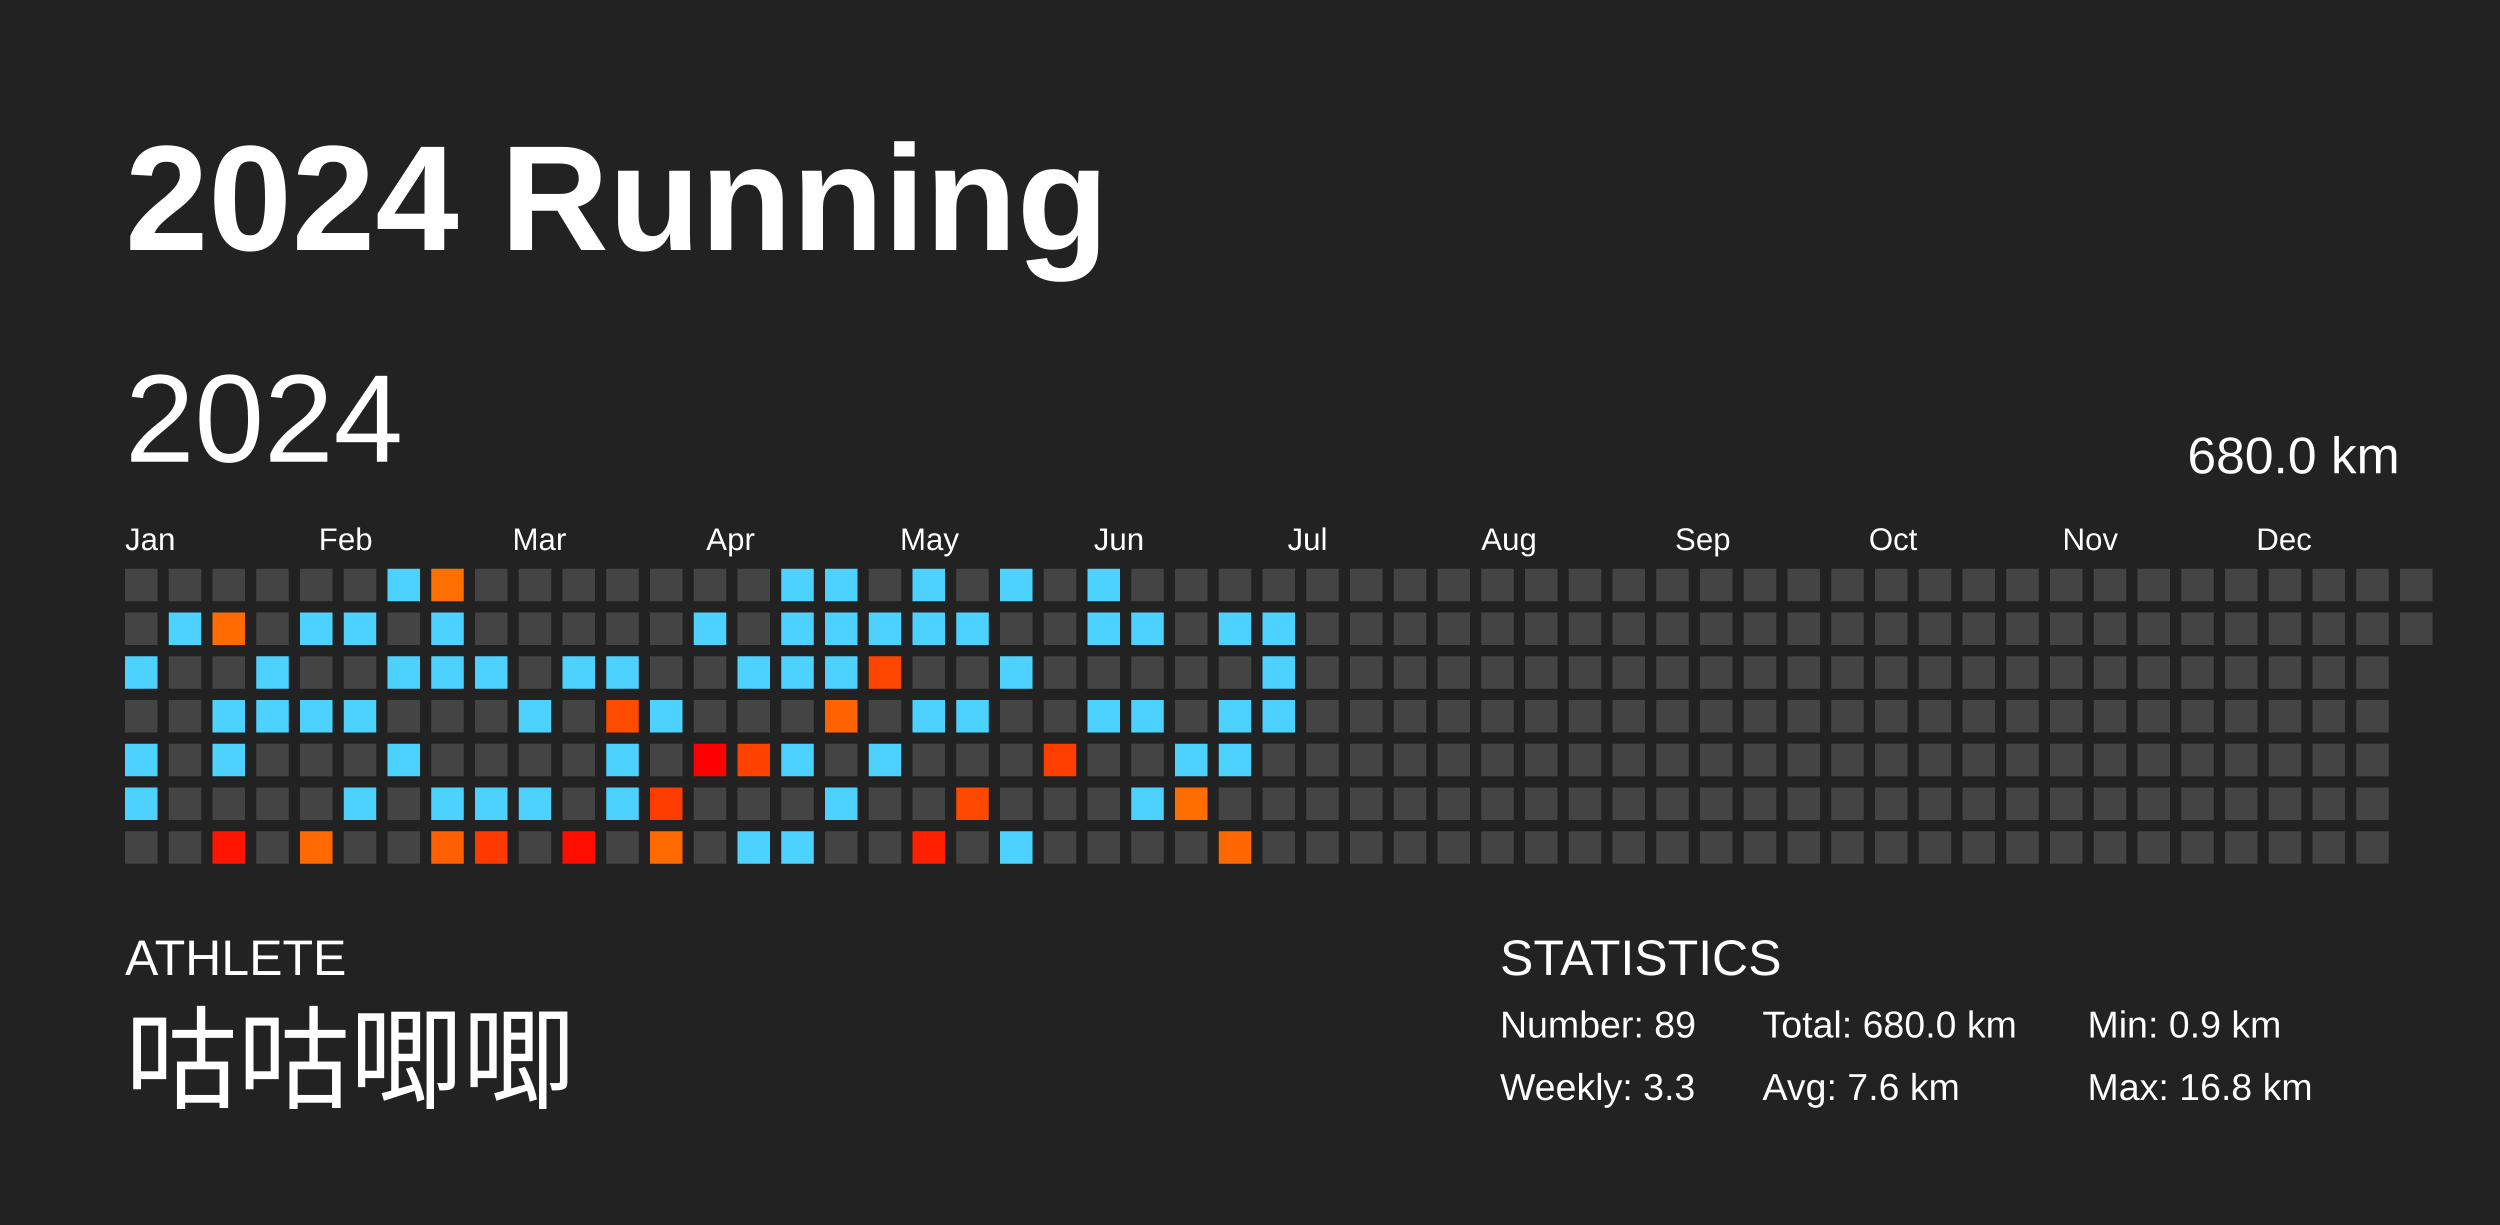
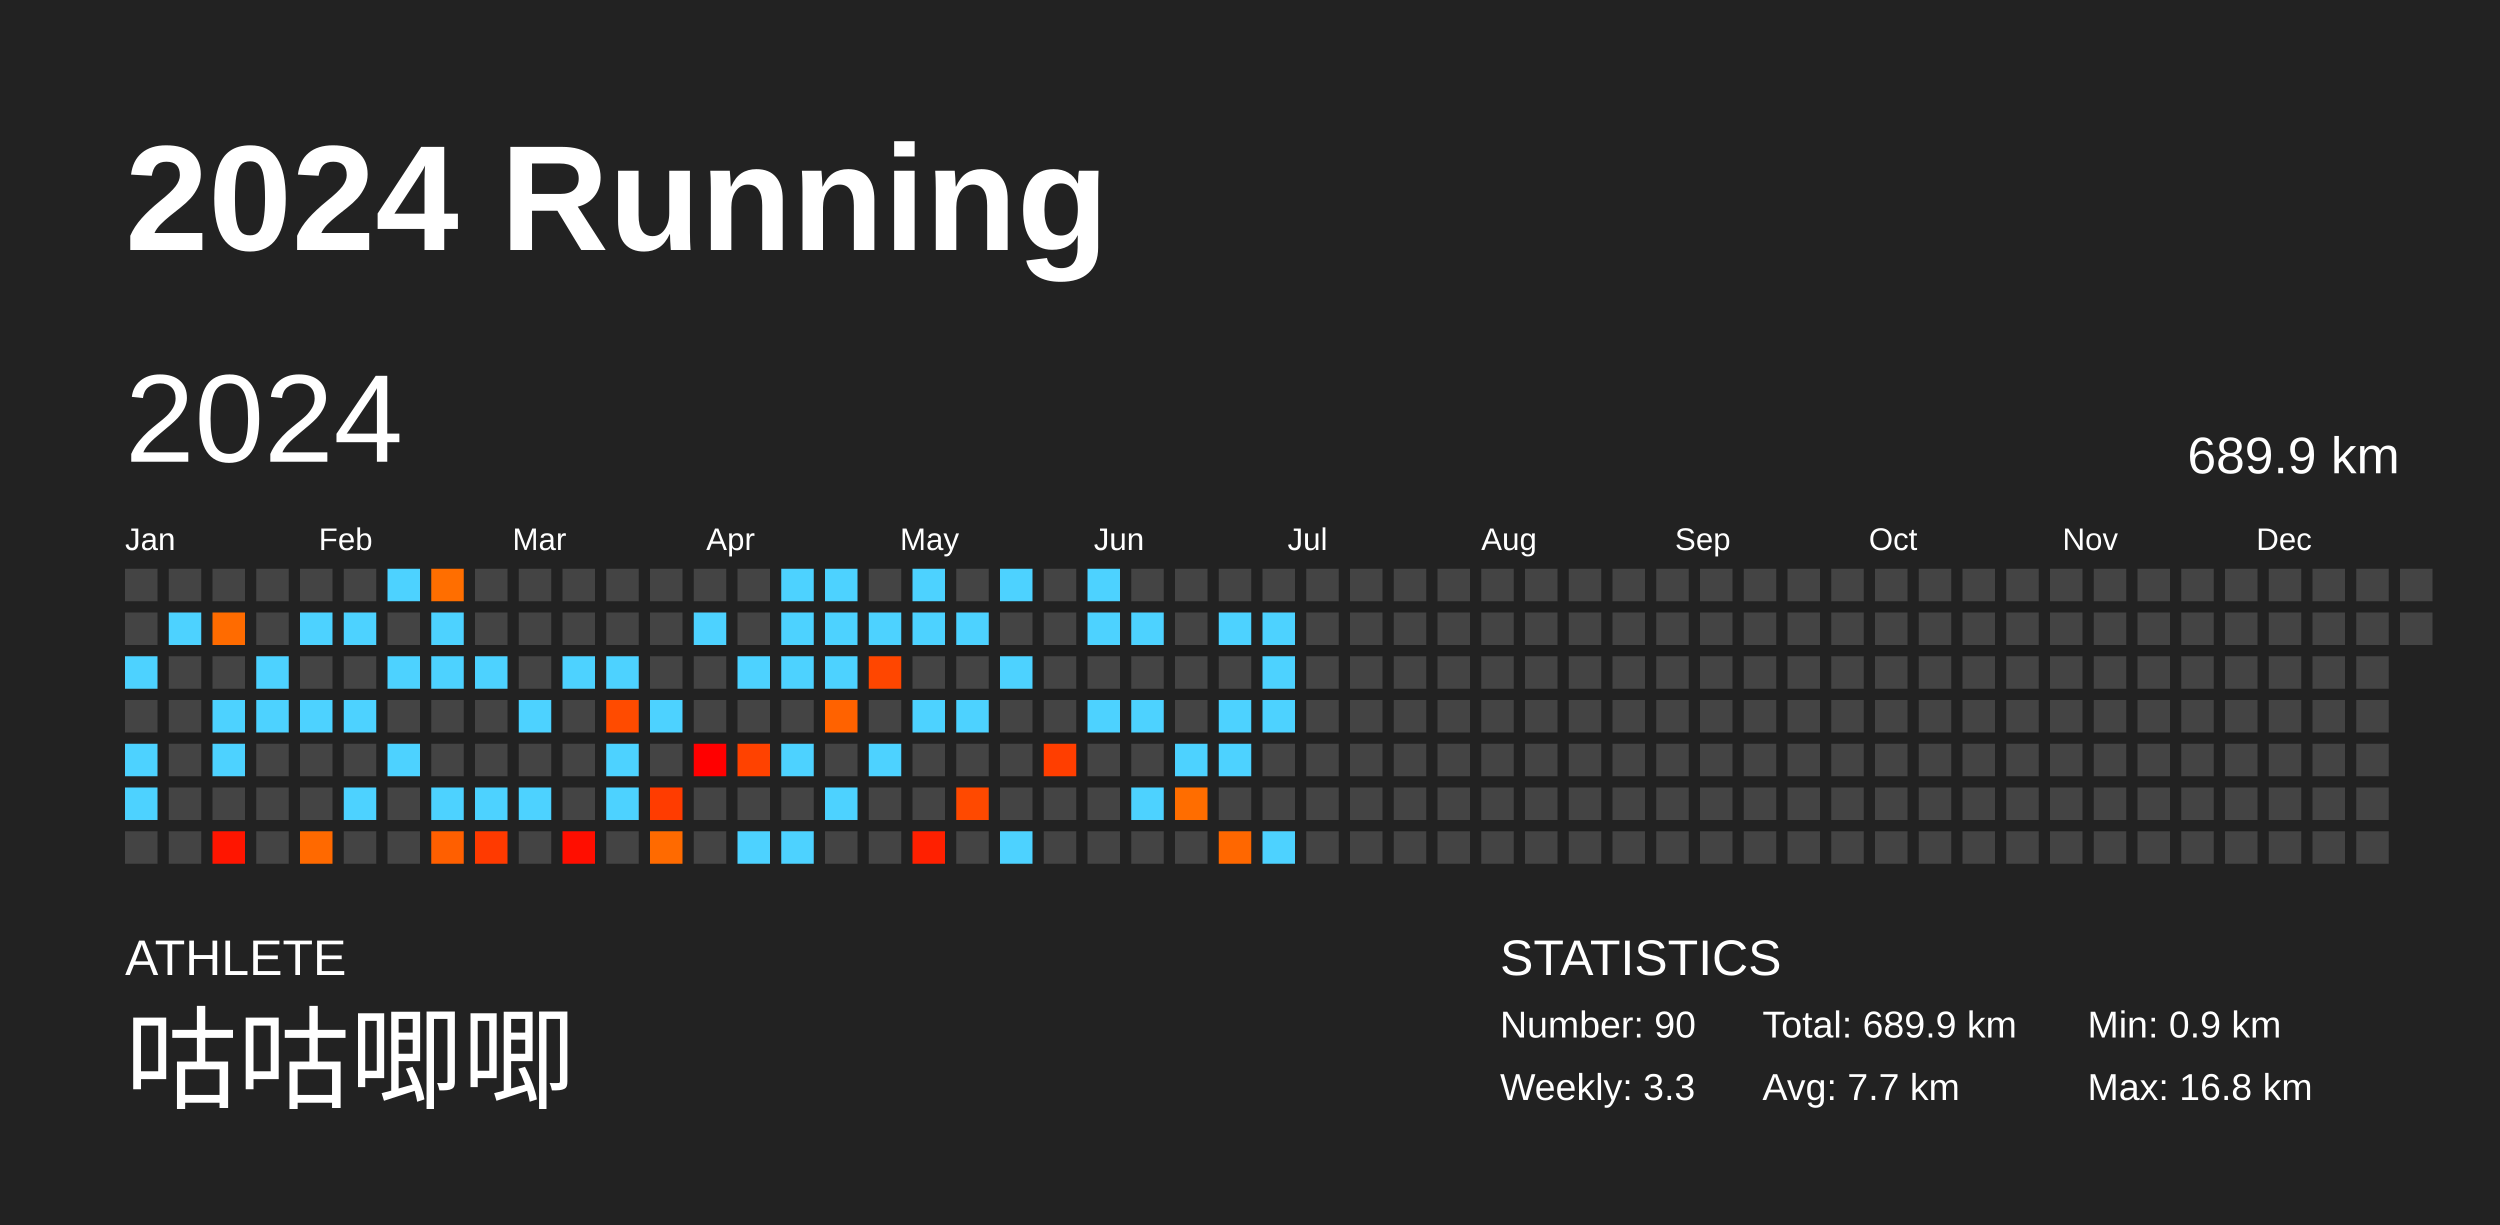
<svg xmlns="http://www.w3.org/2000/svg" baseProfile="full" height="98mm" version="1.1" viewBox="0,0,200,98" width="200mm">
  <defs />
  <rect fill="#222222" height="98" width="200" x="0" y="0" />
  <text fill="#FFFFFF" style="font-size:12px; font-family:Arial; font-weight:bold;" x="10" y="20">2024 Running</text>
  <text fill="#FFFFFF" style="font-size:4px; font-family:Arial" x="10" y="78">ATHLETE</text>
  <text fill="#FFFFFF" style="font-size:9px; font-family:Arial" x="10" y="88">咕咕唧唧</text>
  <text fill="#FFFFFF" style="font-size:4px; font-family:Arial" x="120" y="78">STATISTICS</text>
-   <text fill="#FFFFFF" style="font-size:3px; font-family:Arial" x="120" y="83">Number: 89</text>
+   <text fill="#FFFFFF" style="font-size:3px; font-family:Arial" x="120" y="83">Number: 90</text>
  <text fill="#FFFFFF" style="font-size:3px; font-family:Arial" x="120" y="88">Weekly: 3.3</text>
-   <text fill="#FFFFFF" style="font-size:3px; font-family:Arial" x="141" y="83">Total: 680.0 km</text>
-   <text fill="#FFFFFF" style="font-size:3px; font-family:Arial" x="141" y="88">Avg: 7.6 km</text>
+   <text fill="#FFFFFF" style="font-size:3px; font-family:Arial" x="141" y="83">Total: 689.9 km</text>
+   <text fill="#FFFFFF" style="font-size:3px; font-family:Arial" x="141" y="88">Avg: 7.7 km</text>
  <text fill="#FFFFFF" style="font-size:3px; font-family:Arial" x="167" y="83">Min: 0.9 km</text>
  <text fill="#FFFFFF" style="font-size:3px; font-family:Arial" x="167" y="88">Max: 16.8 km</text>
  <text dominant-baseline="hanging" fill="#FFFFFF" style="font-size:10.0px; font-family:Arial;" x="10" y="30">2024</text>
-   <text dominant-baseline="hanging" fill="#FFFFFF" style="font-size:4.125px; font-family:Arial;" x="175" y="35">680.0 km</text>
+   <text dominant-baseline="hanging" fill="#FFFFFF" style="font-size:4.125px; font-family:Arial;" x="175" y="35">689.9 km</text>
  <text fill="#FFFFFF" style="font-size:2.5px; font-family:Arial" x="10.0" y="44">Jan</text>
  <text fill="#FFFFFF" style="font-size:2.5px; font-family:Arial" x="25.5" y="44">Feb</text>
  <text fill="#FFFFFF" style="font-size:2.5px; font-family:Arial" x="41.0" y="44">Mar</text>
  <text fill="#FFFFFF" style="font-size:2.5px; font-family:Arial" x="56.5" y="44">Apr</text>
  <text fill="#FFFFFF" style="font-size:2.5px; font-family:Arial" x="72.0" y="44">May</text>
  <text fill="#FFFFFF" style="font-size:2.5px; font-family:Arial" x="87.5" y="44">Jun</text>
  <text fill="#FFFFFF" style="font-size:2.5px; font-family:Arial" x="103.0" y="44">Jul</text>
  <text fill="#FFFFFF" style="font-size:2.5px; font-family:Arial" x="118.5" y="44">Aug</text>
  <text fill="#FFFFFF" style="font-size:2.5px; font-family:Arial" x="134.0" y="44">Sep</text>
  <text fill="#FFFFFF" style="font-size:2.5px; font-family:Arial" x="149.5" y="44">Oct</text>
  <text fill="#FFFFFF" style="font-size:2.5px; font-family:Arial" x="165.0" y="44">Nov</text>
  <text fill="#FFFFFF" style="font-size:2.5px; font-family:Arial" x="180.5" y="44">Dec</text>
  <rect fill="#444444" height="2.6" width="2.6" x="10.0" y="45.5" />
  <rect fill="#444444" height="2.6" width="2.6" x="10.0" y="49.0" />
  <rect fill="#4dd2ff" height="2.6" width="2.6" x="10.0" y="52.5" />
  <rect fill="#444444" height="2.6" width="2.6" x="10.0" y="56.0" />
  <rect fill="#4dd2ff" height="2.6" width="2.6" x="10.0" y="59.5" />
  <rect fill="#4dd2ff" height="2.6" width="2.6" x="10.0" y="63.0" />
  <rect fill="#444444" height="2.6" width="2.6" x="10.0" y="66.5" />
  <rect fill="#444444" height="2.6" width="2.6" x="13.5" y="45.5" />
  <rect fill="#4dd2ff" height="2.6" width="2.6" x="13.5" y="49.0" />
  <rect fill="#444444" height="2.6" width="2.6" x="13.5" y="52.5" />
  <rect fill="#444444" height="2.6" width="2.6" x="13.5" y="56.0" />
  <rect fill="#444444" height="2.6" width="2.6" x="13.5" y="59.5" />
  <rect fill="#444444" height="2.6" width="2.6" x="13.5" y="63.0" />
  <rect fill="#444444" height="2.6" width="2.6" x="13.5" y="66.5" />
  <rect fill="#444444" height="2.6" width="2.6" x="17.0" y="45.5" />
  <rect fill="#ff6b00" height="2.6" width="2.6" x="17.0" y="49.0" />
  <rect fill="#444444" height="2.6" width="2.6" x="17.0" y="52.5" />
  <rect fill="#4dd2ff" height="2.6" width="2.6" x="17.0" y="56.0" />
  <rect fill="#4dd2ff" height="2.6" width="2.6" x="17.0" y="59.5" />
  <rect fill="#444444" height="2.6" width="2.6" x="17.0" y="63.0" />
  <rect fill="#ff1500" height="2.6" width="2.6" x="17.0" y="66.5" />
  <rect fill="#444444" height="2.6" width="2.6" x="20.5" y="45.5" />
  <rect fill="#444444" height="2.6" width="2.6" x="20.5" y="49.0" />
  <rect fill="#4dd2ff" height="2.6" width="2.6" x="20.5" y="52.5" />
  <rect fill="#4dd2ff" height="2.6" width="2.6" x="20.5" y="56.0" />
  <rect fill="#444444" height="2.6" width="2.6" x="20.5" y="59.5" />
  <rect fill="#444444" height="2.6" width="2.6" x="20.5" y="63.0" />
  <rect fill="#444444" height="2.6" width="2.6" x="20.5" y="66.5" />
  <rect fill="#444444" height="2.6" width="2.6" x="24.0" y="45.5" />
  <rect fill="#4dd2ff" height="2.6" width="2.6" x="24.0" y="49.0" />
  <rect fill="#444444" height="2.6" width="2.6" x="24.0" y="52.5" />
  <rect fill="#4dd2ff" height="2.6" width="2.6" x="24.0" y="56.0" />
  <rect fill="#444444" height="2.6" width="2.6" x="24.0" y="59.5" />
  <rect fill="#444444" height="2.6" width="2.6" x="24.0" y="63.0" />
  <rect fill="#ff6900" height="2.6" width="2.6" x="24.0" y="66.5" />
  <rect fill="#444444" height="2.6" width="2.6" x="27.5" y="45.5" />
  <rect fill="#4dd2ff" height="2.6" width="2.6" x="27.5" y="49.0" />
  <rect fill="#444444" height="2.6" width="2.6" x="27.5" y="52.5" />
  <rect fill="#4dd2ff" height="2.6" width="2.6" x="27.5" y="56.0" />
  <rect fill="#444444" height="2.6" width="2.6" x="27.5" y="59.5" />
  <rect fill="#4dd2ff" height="2.6" width="2.6" x="27.5" y="63.0" />
  <rect fill="#444444" height="2.6" width="2.6" x="27.5" y="66.5" />
  <rect fill="#4dd2ff" height="2.6" width="2.6" x="31.0" y="45.5" />
  <rect fill="#444444" height="2.6" width="2.6" x="31.0" y="49.0" />
  <rect fill="#4dd2ff" height="2.6" width="2.6" x="31.0" y="52.5" />
  <rect fill="#444444" height="2.6" width="2.6" x="31.0" y="56.0" />
  <rect fill="#4dd2ff" height="2.6" width="2.6" x="31.0" y="59.5" />
  <rect fill="#444444" height="2.6" width="2.6" x="31.0" y="63.0" />
  <rect fill="#444444" height="2.6" width="2.6" x="31.0" y="66.5" />
  <rect fill="#ff6e00" height="2.6" width="2.6" x="34.5" y="45.5" />
  <rect fill="#4dd2ff" height="2.6" width="2.6" x="34.5" y="49.0" />
  <rect fill="#4dd2ff" height="2.6" width="2.6" x="34.5" y="52.5" />
  <rect fill="#444444" height="2.6" width="2.6" x="34.5" y="56.0" />
  <rect fill="#444444" height="2.6" width="2.6" x="34.5" y="59.5" />
  <rect fill="#4dd2ff" height="2.6" width="2.6" x="34.5" y="63.0" />
  <rect fill="#ff5f00" height="2.6" width="2.6" x="34.5" y="66.5" />
  <rect fill="#444444" height="2.6" width="2.6" x="38.0" y="45.5" />
  <rect fill="#444444" height="2.6" width="2.6" x="38.0" y="49.0" />
  <rect fill="#4dd2ff" height="2.6" width="2.6" x="38.0" y="52.5" />
  <rect fill="#444444" height="2.6" width="2.6" x="38.0" y="56.0" />
  <rect fill="#444444" height="2.6" width="2.6" x="38.0" y="59.5" />
  <rect fill="#4dd2ff" height="2.6" width="2.6" x="38.0" y="63.0" />
  <rect fill="#ff3a00" height="2.6" width="2.6" x="38.0" y="66.5" />
  <rect fill="#444444" height="2.6" width="2.6" x="41.5" y="45.5" />
  <rect fill="#444444" height="2.6" width="2.6" x="41.5" y="49.0" />
  <rect fill="#444444" height="2.6" width="2.6" x="41.5" y="52.5" />
  <rect fill="#4dd2ff" height="2.6" width="2.6" x="41.5" y="56.0" />
  <rect fill="#444444" height="2.6" width="2.6" x="41.5" y="59.5" />
  <rect fill="#4dd2ff" height="2.6" width="2.6" x="41.5" y="63.0" />
  <rect fill="#444444" height="2.6" width="2.6" x="41.5" y="66.5" />
  <rect fill="#444444" height="2.6" width="2.6" x="45.0" y="45.5" />
  <rect fill="#444444" height="2.6" width="2.6" x="45.0" y="49.0" />
  <rect fill="#4dd2ff" height="2.6" width="2.6" x="45.0" y="52.5" />
  <rect fill="#444444" height="2.6" width="2.6" x="45.0" y="56.0" />
  <rect fill="#444444" height="2.6" width="2.6" x="45.0" y="59.5" />
  <rect fill="#444444" height="2.6" width="2.6" x="45.0" y="63.0" />
  <rect fill="#ff0e00" height="2.6" width="2.6" x="45.0" y="66.5" />
  <rect fill="#444444" height="2.6" width="2.6" x="48.5" y="45.5" />
  <rect fill="#444444" height="2.6" width="2.6" x="48.5" y="49.0" />
  <rect fill="#4dd2ff" height="2.6" width="2.6" x="48.5" y="52.5" />
  <rect fill="#ff4b00" height="2.6" width="2.6" x="48.5" y="56.0" />
  <rect fill="#4dd2ff" height="2.6" width="2.6" x="48.5" y="59.5" />
  <rect fill="#4dd2ff" height="2.6" width="2.6" x="48.5" y="63.0" />
  <rect fill="#444444" height="2.6" width="2.6" x="48.5" y="66.5" />
  <rect fill="#444444" height="2.6" width="2.6" x="52.0" y="45.5" />
  <rect fill="#444444" height="2.6" width="2.6" x="52.0" y="49.0" />
  <rect fill="#444444" height="2.6" width="2.6" x="52.0" y="52.5" />
  <rect fill="#4dd2ff" height="2.6" width="2.6" x="52.0" y="56.0" />
  <rect fill="#444444" height="2.6" width="2.6" x="52.0" y="59.5" />
  <rect fill="#ff3c00" height="2.6" width="2.6" x="52.0" y="63.0" />
  <rect fill="#ff6a00" height="2.6" width="2.6" x="52.0" y="66.5" />
  <rect fill="#444444" height="2.6" width="2.6" x="55.5" y="45.5" />
  <rect fill="#4dd2ff" height="2.6" width="2.6" x="55.5" y="49.0" />
  <rect fill="#444444" height="2.6" width="2.6" x="55.5" y="52.5" />
  <rect fill="#444444" height="2.6" width="2.6" x="55.5" y="56.0" />
  <rect fill="#ff0000" height="2.6" width="2.6" x="55.5" y="59.5" />
  <rect fill="#444444" height="2.6" width="2.6" x="55.5" y="63.0" />
  <rect fill="#444444" height="2.6" width="2.6" x="55.5" y="66.5" />
  <rect fill="#444444" height="2.6" width="2.6" x="59.0" y="45.5" />
  <rect fill="#444444" height="2.6" width="2.6" x="59.0" y="49.0" />
  <rect fill="#4dd2ff" height="2.6" width="2.6" x="59.0" y="52.5" />
  <rect fill="#444444" height="2.6" width="2.6" x="59.0" y="56.0" />
  <rect fill="#ff4200" height="2.6" width="2.6" x="59.0" y="59.5" />
  <rect fill="#444444" height="2.6" width="2.6" x="59.0" y="63.0" />
  <rect fill="#4dd2ff" height="2.6" width="2.6" x="59.0" y="66.5" />
  <rect fill="#4dd2ff" height="2.6" width="2.6" x="62.5" y="45.5" />
  <rect fill="#4dd2ff" height="2.6" width="2.6" x="62.5" y="49.0" />
  <rect fill="#4dd2ff" height="2.6" width="2.6" x="62.5" y="52.5" />
  <rect fill="#444444" height="2.6" width="2.6" x="62.5" y="56.0" />
  <rect fill="#4dd2ff" height="2.6" width="2.6" x="62.5" y="59.5" />
  <rect fill="#444444" height="2.6" width="2.6" x="62.5" y="63.0" />
  <rect fill="#4dd2ff" height="2.6" width="2.6" x="62.5" y="66.5" />
  <rect fill="#4dd2ff" height="2.6" width="2.6" x="66.0" y="45.5" />
  <rect fill="#4dd2ff" height="2.6" width="2.6" x="66.0" y="49.0" />
  <rect fill="#4dd2ff" height="2.6" width="2.6" x="66.0" y="52.5" />
  <rect fill="#ff6200" height="2.6" width="2.6" x="66.0" y="56.0" />
  <rect fill="#444444" height="2.6" width="2.6" x="66.0" y="59.5" />
  <rect fill="#4dd2ff" height="2.6" width="2.6" x="66.0" y="63.0" />
  <rect fill="#444444" height="2.6" width="2.6" x="66.0" y="66.5" />
  <rect fill="#444444" height="2.6" width="2.6" x="69.5" y="45.5" />
  <rect fill="#4dd2ff" height="2.6" width="2.6" x="69.5" y="49.0" />
  <rect fill="#ff4600" height="2.6" width="2.6" x="69.5" y="52.5" />
  <rect fill="#444444" height="2.6" width="2.6" x="69.5" y="56.0" />
  <rect fill="#4dd2ff" height="2.6" width="2.6" x="69.5" y="59.5" />
  <rect fill="#444444" height="2.6" width="2.6" x="69.5" y="63.0" />
  <rect fill="#444444" height="2.6" width="2.6" x="69.5" y="66.5" />
  <rect fill="#4dd2ff" height="2.6" width="2.6" x="73.0" y="45.5" />
  <rect fill="#4dd2ff" height="2.6" width="2.6" x="73.0" y="49.0" />
  <rect fill="#444444" height="2.6" width="2.6" x="73.0" y="52.5" />
  <rect fill="#4dd2ff" height="2.6" width="2.6" x="73.0" y="56.0" />
  <rect fill="#444444" height="2.6" width="2.6" x="73.0" y="59.5" />
  <rect fill="#444444" height="2.6" width="2.6" x="73.0" y="63.0" />
  <rect fill="#ff2000" height="2.6" width="2.6" x="73.0" y="66.5" />
  <rect fill="#444444" height="2.6" width="2.6" x="76.5" y="45.5" />
  <rect fill="#4dd2ff" height="2.6" width="2.6" x="76.5" y="49.0" />
  <rect fill="#444444" height="2.6" width="2.6" x="76.5" y="52.5" />
  <rect fill="#4dd2ff" height="2.6" width="2.6" x="76.5" y="56.0" />
  <rect fill="#444444" height="2.6" width="2.6" x="76.5" y="59.5" />
  <rect fill="#ff4900" height="2.6" width="2.6" x="76.5" y="63.0" />
  <rect fill="#444444" height="2.6" width="2.6" x="76.5" y="66.5" />
  <rect fill="#4dd2ff" height="2.6" width="2.6" x="80.0" y="45.5" />
  <rect fill="#444444" height="2.6" width="2.6" x="80.0" y="49.0" />
  <rect fill="#4dd2ff" height="2.6" width="2.6" x="80.0" y="52.5" />
  <rect fill="#444444" height="2.6" width="2.6" x="80.0" y="56.0" />
  <rect fill="#444444" height="2.6" width="2.6" x="80.0" y="59.5" />
  <rect fill="#444444" height="2.6" width="2.6" x="80.0" y="63.0" />
  <rect fill="#4dd2ff" height="2.6" width="2.6" x="80.0" y="66.5" />
  <rect fill="#444444" height="2.6" width="2.6" x="83.5" y="45.5" />
  <rect fill="#444444" height="2.6" width="2.6" x="83.5" y="49.0" />
  <rect fill="#444444" height="2.6" width="2.6" x="83.5" y="52.5" />
  <rect fill="#444444" height="2.6" width="2.6" x="83.5" y="56.0" />
  <rect fill="#ff3e00" height="2.6" width="2.6" x="83.5" y="59.5" />
  <rect fill="#444444" height="2.6" width="2.6" x="83.5" y="63.0" />
  <rect fill="#444444" height="2.6" width="2.6" x="83.5" y="66.5" />
  <rect fill="#4dd2ff" height="2.6" width="2.6" x="87.0" y="45.5" />
  <rect fill="#4dd2ff" height="2.6" width="2.6" x="87.0" y="49.0" />
  <rect fill="#444444" height="2.6" width="2.6" x="87.0" y="52.5" />
  <rect fill="#4dd2ff" height="2.6" width="2.6" x="87.0" y="56.0" />
  <rect fill="#444444" height="2.6" width="2.6" x="87.0" y="59.5" />
  <rect fill="#444444" height="2.6" width="2.6" x="87.0" y="63.0" />
  <rect fill="#444444" height="2.6" width="2.6" x="87.0" y="66.5" />
  <rect fill="#444444" height="2.6" width="2.6" x="90.5" y="45.5" />
  <rect fill="#4dd2ff" height="2.6" width="2.6" x="90.5" y="49.0" />
  <rect fill="#444444" height="2.6" width="2.6" x="90.5" y="52.5" />
  <rect fill="#4dd2ff" height="2.6" width="2.6" x="90.5" y="56.0" />
  <rect fill="#444444" height="2.6" width="2.6" x="90.5" y="59.5" />
  <rect fill="#4dd2ff" height="2.6" width="2.6" x="90.5" y="63.0" />
  <rect fill="#444444" height="2.6" width="2.6" x="90.5" y="66.5" />
  <rect fill="#444444" height="2.6" width="2.6" x="94.0" y="45.5" />
  <rect fill="#444444" height="2.6" width="2.6" x="94.0" y="49.0" />
  <rect fill="#444444" height="2.6" width="2.6" x="94.0" y="52.5" />
  <rect fill="#444444" height="2.6" width="2.6" x="94.0" y="56.0" />
  <rect fill="#4dd2ff" height="2.6" width="2.6" x="94.0" y="59.5" />
  <rect fill="#ff6d00" height="2.6" width="2.6" x="94.0" y="63.0" />
  <rect fill="#444444" height="2.6" width="2.6" x="94.0" y="66.5" />
  <rect fill="#444444" height="2.6" width="2.6" x="97.5" y="45.5" />
  <rect fill="#4dd2ff" height="2.6" width="2.6" x="97.5" y="49.0" />
  <rect fill="#444444" height="2.6" width="2.6" x="97.5" y="52.5" />
  <rect fill="#4dd2ff" height="2.6" width="2.6" x="97.5" y="56.0" />
  <rect fill="#4dd2ff" height="2.6" width="2.6" x="97.5" y="59.5" />
  <rect fill="#444444" height="2.6" width="2.6" x="97.5" y="63.0" />
  <rect fill="#ff6700" height="2.6" width="2.6" x="97.5" y="66.5" />
  <rect fill="#444444" height="2.6" width="2.6" x="101.0" y="45.5" />
  <rect fill="#4dd2ff" height="2.6" width="2.6" x="101.0" y="49.0" />
  <rect fill="#4dd2ff" height="2.6" width="2.6" x="101.0" y="52.5" />
  <rect fill="#4dd2ff" height="2.6" width="2.6" x="101.0" y="56.0" />
  <rect fill="#444444" height="2.6" width="2.6" x="101.0" y="59.5" />
  <rect fill="#444444" height="2.6" width="2.6" x="101.0" y="63.0" />
-   <rect fill="#444444" height="2.6" width="2.6" x="101.0" y="66.5" />
+   <rect fill="#4dd2ff" height="2.6" width="2.6" x="101.0" y="66.5" />
  <rect fill="#444444" height="2.6" width="2.6" x="104.5" y="45.5" />
  <rect fill="#444444" height="2.6" width="2.6" x="104.5" y="49.0" />
  <rect fill="#444444" height="2.6" width="2.6" x="104.5" y="52.5" />
  <rect fill="#444444" height="2.6" width="2.6" x="104.5" y="56.0" />
  <rect fill="#444444" height="2.6" width="2.6" x="104.5" y="59.5" />
  <rect fill="#444444" height="2.6" width="2.6" x="104.5" y="63.0" />
  <rect fill="#444444" height="2.6" width="2.6" x="104.5" y="66.5" />
  <rect fill="#444444" height="2.6" width="2.6" x="108.0" y="45.5" />
  <rect fill="#444444" height="2.6" width="2.6" x="108.0" y="49.0" />
  <rect fill="#444444" height="2.6" width="2.6" x="108.0" y="52.5" />
  <rect fill="#444444" height="2.6" width="2.6" x="108.0" y="56.0" />
  <rect fill="#444444" height="2.6" width="2.6" x="108.0" y="59.5" />
  <rect fill="#444444" height="2.6" width="2.6" x="108.0" y="63.0" />
  <rect fill="#444444" height="2.6" width="2.6" x="108.0" y="66.5" />
  <rect fill="#444444" height="2.6" width="2.6" x="111.5" y="45.5" />
  <rect fill="#444444" height="2.6" width="2.6" x="111.5" y="49.0" />
  <rect fill="#444444" height="2.6" width="2.6" x="111.5" y="52.5" />
  <rect fill="#444444" height="2.6" width="2.6" x="111.5" y="56.0" />
  <rect fill="#444444" height="2.6" width="2.6" x="111.5" y="59.5" />
  <rect fill="#444444" height="2.6" width="2.6" x="111.5" y="63.0" />
  <rect fill="#444444" height="2.6" width="2.6" x="111.5" y="66.5" />
  <rect fill="#444444" height="2.6" width="2.6" x="115.0" y="45.5" />
  <rect fill="#444444" height="2.6" width="2.6" x="115.0" y="49.0" />
  <rect fill="#444444" height="2.6" width="2.6" x="115.0" y="52.5" />
  <rect fill="#444444" height="2.6" width="2.6" x="115.0" y="56.0" />
  <rect fill="#444444" height="2.6" width="2.6" x="115.0" y="59.5" />
  <rect fill="#444444" height="2.6" width="2.6" x="115.0" y="63.0" />
  <rect fill="#444444" height="2.6" width="2.6" x="115.0" y="66.5" />
  <rect fill="#444444" height="2.6" width="2.6" x="118.5" y="45.5" />
  <rect fill="#444444" height="2.6" width="2.6" x="118.5" y="49.0" />
  <rect fill="#444444" height="2.6" width="2.6" x="118.5" y="52.5" />
  <rect fill="#444444" height="2.6" width="2.6" x="118.5" y="56.0" />
  <rect fill="#444444" height="2.6" width="2.6" x="118.5" y="59.5" />
  <rect fill="#444444" height="2.6" width="2.6" x="118.5" y="63.0" />
  <rect fill="#444444" height="2.6" width="2.6" x="118.5" y="66.5" />
  <rect fill="#444444" height="2.6" width="2.6" x="122.0" y="45.5" />
  <rect fill="#444444" height="2.6" width="2.6" x="122.0" y="49.0" />
  <rect fill="#444444" height="2.6" width="2.6" x="122.0" y="52.5" />
  <rect fill="#444444" height="2.6" width="2.6" x="122.0" y="56.0" />
  <rect fill="#444444" height="2.6" width="2.6" x="122.0" y="59.5" />
  <rect fill="#444444" height="2.6" width="2.6" x="122.0" y="63.0" />
  <rect fill="#444444" height="2.6" width="2.6" x="122.0" y="66.5" />
  <rect fill="#444444" height="2.6" width="2.6" x="125.5" y="45.5" />
  <rect fill="#444444" height="2.6" width="2.6" x="125.5" y="49.0" />
  <rect fill="#444444" height="2.6" width="2.6" x="125.5" y="52.5" />
  <rect fill="#444444" height="2.6" width="2.6" x="125.5" y="56.0" />
  <rect fill="#444444" height="2.6" width="2.6" x="125.5" y="59.5" />
  <rect fill="#444444" height="2.6" width="2.6" x="125.5" y="63.0" />
  <rect fill="#444444" height="2.6" width="2.6" x="125.5" y="66.5" />
  <rect fill="#444444" height="2.6" width="2.6" x="129.0" y="45.5" />
  <rect fill="#444444" height="2.6" width="2.6" x="129.0" y="49.0" />
  <rect fill="#444444" height="2.6" width="2.6" x="129.0" y="52.5" />
  <rect fill="#444444" height="2.6" width="2.6" x="129.0" y="56.0" />
  <rect fill="#444444" height="2.6" width="2.6" x="129.0" y="59.5" />
  <rect fill="#444444" height="2.6" width="2.6" x="129.0" y="63.0" />
  <rect fill="#444444" height="2.6" width="2.6" x="129.0" y="66.5" />
  <rect fill="#444444" height="2.6" width="2.6" x="132.5" y="45.5" />
  <rect fill="#444444" height="2.6" width="2.6" x="132.5" y="49.0" />
  <rect fill="#444444" height="2.6" width="2.6" x="132.5" y="52.5" />
  <rect fill="#444444" height="2.6" width="2.6" x="132.5" y="56.0" />
  <rect fill="#444444" height="2.6" width="2.6" x="132.5" y="59.5" />
  <rect fill="#444444" height="2.6" width="2.6" x="132.5" y="63.0" />
  <rect fill="#444444" height="2.6" width="2.6" x="132.5" y="66.5" />
  <rect fill="#444444" height="2.6" width="2.6" x="136.0" y="45.5" />
  <rect fill="#444444" height="2.6" width="2.6" x="136.0" y="49.0" />
  <rect fill="#444444" height="2.6" width="2.6" x="136.0" y="52.5" />
  <rect fill="#444444" height="2.6" width="2.6" x="136.0" y="56.0" />
  <rect fill="#444444" height="2.6" width="2.6" x="136.0" y="59.5" />
  <rect fill="#444444" height="2.6" width="2.6" x="136.0" y="63.0" />
  <rect fill="#444444" height="2.6" width="2.6" x="136.0" y="66.5" />
  <rect fill="#444444" height="2.6" width="2.6" x="139.5" y="45.5" />
  <rect fill="#444444" height="2.6" width="2.6" x="139.5" y="49.0" />
  <rect fill="#444444" height="2.6" width="2.6" x="139.5" y="52.5" />
  <rect fill="#444444" height="2.6" width="2.6" x="139.5" y="56.0" />
  <rect fill="#444444" height="2.6" width="2.6" x="139.5" y="59.5" />
  <rect fill="#444444" height="2.6" width="2.6" x="139.5" y="63.0" />
  <rect fill="#444444" height="2.6" width="2.6" x="139.5" y="66.5" />
  <rect fill="#444444" height="2.6" width="2.6" x="143.0" y="45.5" />
  <rect fill="#444444" height="2.6" width="2.6" x="143.0" y="49.0" />
  <rect fill="#444444" height="2.6" width="2.6" x="143.0" y="52.5" />
  <rect fill="#444444" height="2.6" width="2.6" x="143.0" y="56.0" />
  <rect fill="#444444" height="2.6" width="2.6" x="143.0" y="59.5" />
  <rect fill="#444444" height="2.6" width="2.6" x="143.0" y="63.0" />
  <rect fill="#444444" height="2.6" width="2.6" x="143.0" y="66.5" />
  <rect fill="#444444" height="2.6" width="2.6" x="146.5" y="45.5" />
  <rect fill="#444444" height="2.6" width="2.6" x="146.5" y="49.0" />
  <rect fill="#444444" height="2.6" width="2.6" x="146.5" y="52.5" />
  <rect fill="#444444" height="2.6" width="2.6" x="146.5" y="56.0" />
  <rect fill="#444444" height="2.6" width="2.6" x="146.5" y="59.5" />
  <rect fill="#444444" height="2.6" width="2.6" x="146.5" y="63.0" />
  <rect fill="#444444" height="2.6" width="2.6" x="146.5" y="66.5" />
  <rect fill="#444444" height="2.6" width="2.6" x="150.0" y="45.5" />
  <rect fill="#444444" height="2.6" width="2.6" x="150.0" y="49.0" />
  <rect fill="#444444" height="2.6" width="2.6" x="150.0" y="52.5" />
  <rect fill="#444444" height="2.6" width="2.6" x="150.0" y="56.0" />
  <rect fill="#444444" height="2.6" width="2.6" x="150.0" y="59.5" />
  <rect fill="#444444" height="2.6" width="2.6" x="150.0" y="63.0" />
  <rect fill="#444444" height="2.6" width="2.6" x="150.0" y="66.5" />
  <rect fill="#444444" height="2.6" width="2.6" x="153.5" y="45.5" />
  <rect fill="#444444" height="2.6" width="2.6" x="153.5" y="49.0" />
  <rect fill="#444444" height="2.6" width="2.6" x="153.5" y="52.5" />
  <rect fill="#444444" height="2.6" width="2.6" x="153.5" y="56.0" />
  <rect fill="#444444" height="2.6" width="2.6" x="153.5" y="59.5" />
  <rect fill="#444444" height="2.6" width="2.6" x="153.5" y="63.0" />
  <rect fill="#444444" height="2.6" width="2.6" x="153.5" y="66.5" />
  <rect fill="#444444" height="2.6" width="2.6" x="157.0" y="45.5" />
  <rect fill="#444444" height="2.6" width="2.6" x="157.0" y="49.0" />
  <rect fill="#444444" height="2.6" width="2.6" x="157.0" y="52.5" />
  <rect fill="#444444" height="2.6" width="2.6" x="157.0" y="56.0" />
  <rect fill="#444444" height="2.6" width="2.6" x="157.0" y="59.5" />
  <rect fill="#444444" height="2.6" width="2.6" x="157.0" y="63.0" />
  <rect fill="#444444" height="2.6" width="2.6" x="157.0" y="66.5" />
  <rect fill="#444444" height="2.6" width="2.6" x="160.5" y="45.5" />
  <rect fill="#444444" height="2.6" width="2.6" x="160.5" y="49.0" />
  <rect fill="#444444" height="2.6" width="2.6" x="160.5" y="52.5" />
  <rect fill="#444444" height="2.6" width="2.6" x="160.5" y="56.0" />
  <rect fill="#444444" height="2.6" width="2.6" x="160.5" y="59.5" />
  <rect fill="#444444" height="2.6" width="2.6" x="160.5" y="63.0" />
  <rect fill="#444444" height="2.6" width="2.6" x="160.5" y="66.5" />
  <rect fill="#444444" height="2.6" width="2.6" x="164.0" y="45.5" />
  <rect fill="#444444" height="2.6" width="2.6" x="164.0" y="49.0" />
  <rect fill="#444444" height="2.6" width="2.6" x="164.0" y="52.5" />
  <rect fill="#444444" height="2.6" width="2.6" x="164.0" y="56.0" />
  <rect fill="#444444" height="2.6" width="2.6" x="164.0" y="59.5" />
  <rect fill="#444444" height="2.6" width="2.6" x="164.0" y="63.0" />
  <rect fill="#444444" height="2.6" width="2.6" x="164.0" y="66.5" />
  <rect fill="#444444" height="2.6" width="2.6" x="167.5" y="45.5" />
  <rect fill="#444444" height="2.6" width="2.6" x="167.5" y="49.0" />
  <rect fill="#444444" height="2.6" width="2.6" x="167.5" y="52.5" />
  <rect fill="#444444" height="2.6" width="2.6" x="167.5" y="56.0" />
  <rect fill="#444444" height="2.6" width="2.6" x="167.5" y="59.5" />
  <rect fill="#444444" height="2.6" width="2.6" x="167.5" y="63.0" />
  <rect fill="#444444" height="2.6" width="2.6" x="167.5" y="66.5" />
  <rect fill="#444444" height="2.6" width="2.6" x="171.0" y="45.5" />
  <rect fill="#444444" height="2.6" width="2.6" x="171.0" y="49.0" />
  <rect fill="#444444" height="2.6" width="2.6" x="171.0" y="52.5" />
  <rect fill="#444444" height="2.6" width="2.6" x="171.0" y="56.0" />
  <rect fill="#444444" height="2.6" width="2.6" x="171.0" y="59.5" />
  <rect fill="#444444" height="2.6" width="2.6" x="171.0" y="63.0" />
  <rect fill="#444444" height="2.6" width="2.6" x="171.0" y="66.5" />
  <rect fill="#444444" height="2.6" width="2.6" x="174.5" y="45.5" />
  <rect fill="#444444" height="2.6" width="2.6" x="174.5" y="49.0" />
  <rect fill="#444444" height="2.6" width="2.6" x="174.5" y="52.5" />
  <rect fill="#444444" height="2.6" width="2.6" x="174.5" y="56.0" />
  <rect fill="#444444" height="2.6" width="2.6" x="174.5" y="59.5" />
  <rect fill="#444444" height="2.6" width="2.6" x="174.5" y="63.0" />
  <rect fill="#444444" height="2.6" width="2.6" x="174.5" y="66.5" />
  <rect fill="#444444" height="2.6" width="2.6" x="178.0" y="45.5" />
  <rect fill="#444444" height="2.6" width="2.6" x="178.0" y="49.0" />
  <rect fill="#444444" height="2.6" width="2.6" x="178.0" y="52.5" />
  <rect fill="#444444" height="2.6" width="2.6" x="178.0" y="56.0" />
  <rect fill="#444444" height="2.6" width="2.6" x="178.0" y="59.5" />
  <rect fill="#444444" height="2.6" width="2.6" x="178.0" y="63.0" />
  <rect fill="#444444" height="2.6" width="2.6" x="178.0" y="66.5" />
  <rect fill="#444444" height="2.6" width="2.6" x="181.5" y="45.5" />
  <rect fill="#444444" height="2.6" width="2.6" x="181.5" y="49.0" />
  <rect fill="#444444" height="2.6" width="2.6" x="181.5" y="52.5" />
  <rect fill="#444444" height="2.6" width="2.6" x="181.5" y="56.0" />
  <rect fill="#444444" height="2.6" width="2.6" x="181.5" y="59.5" />
  <rect fill="#444444" height="2.6" width="2.6" x="181.5" y="63.0" />
  <rect fill="#444444" height="2.6" width="2.6" x="181.5" y="66.5" />
  <rect fill="#444444" height="2.6" width="2.6" x="185.0" y="45.5" />
  <rect fill="#444444" height="2.6" width="2.6" x="185.0" y="49.0" />
  <rect fill="#444444" height="2.6" width="2.6" x="185.0" y="52.5" />
  <rect fill="#444444" height="2.6" width="2.6" x="185.0" y="56.0" />
  <rect fill="#444444" height="2.6" width="2.6" x="185.0" y="59.5" />
  <rect fill="#444444" height="2.6" width="2.6" x="185.0" y="63.0" />
  <rect fill="#444444" height="2.6" width="2.6" x="185.0" y="66.5" />
  <rect fill="#444444" height="2.6" width="2.6" x="188.5" y="45.5" />
  <rect fill="#444444" height="2.6" width="2.6" x="188.5" y="49.0" />
  <rect fill="#444444" height="2.6" width="2.6" x="188.5" y="52.5" />
  <rect fill="#444444" height="2.6" width="2.6" x="188.5" y="56.0" />
  <rect fill="#444444" height="2.6" width="2.6" x="188.5" y="59.5" />
  <rect fill="#444444" height="2.6" width="2.6" x="188.5" y="63.0" />
  <rect fill="#444444" height="2.6" width="2.6" x="188.5" y="66.5" />
  <rect fill="#444444" height="2.6" width="2.6" x="192.0" y="45.5" />
  <rect fill="#444444" height="2.6" width="2.6" x="192.0" y="49.0" />
</svg>
